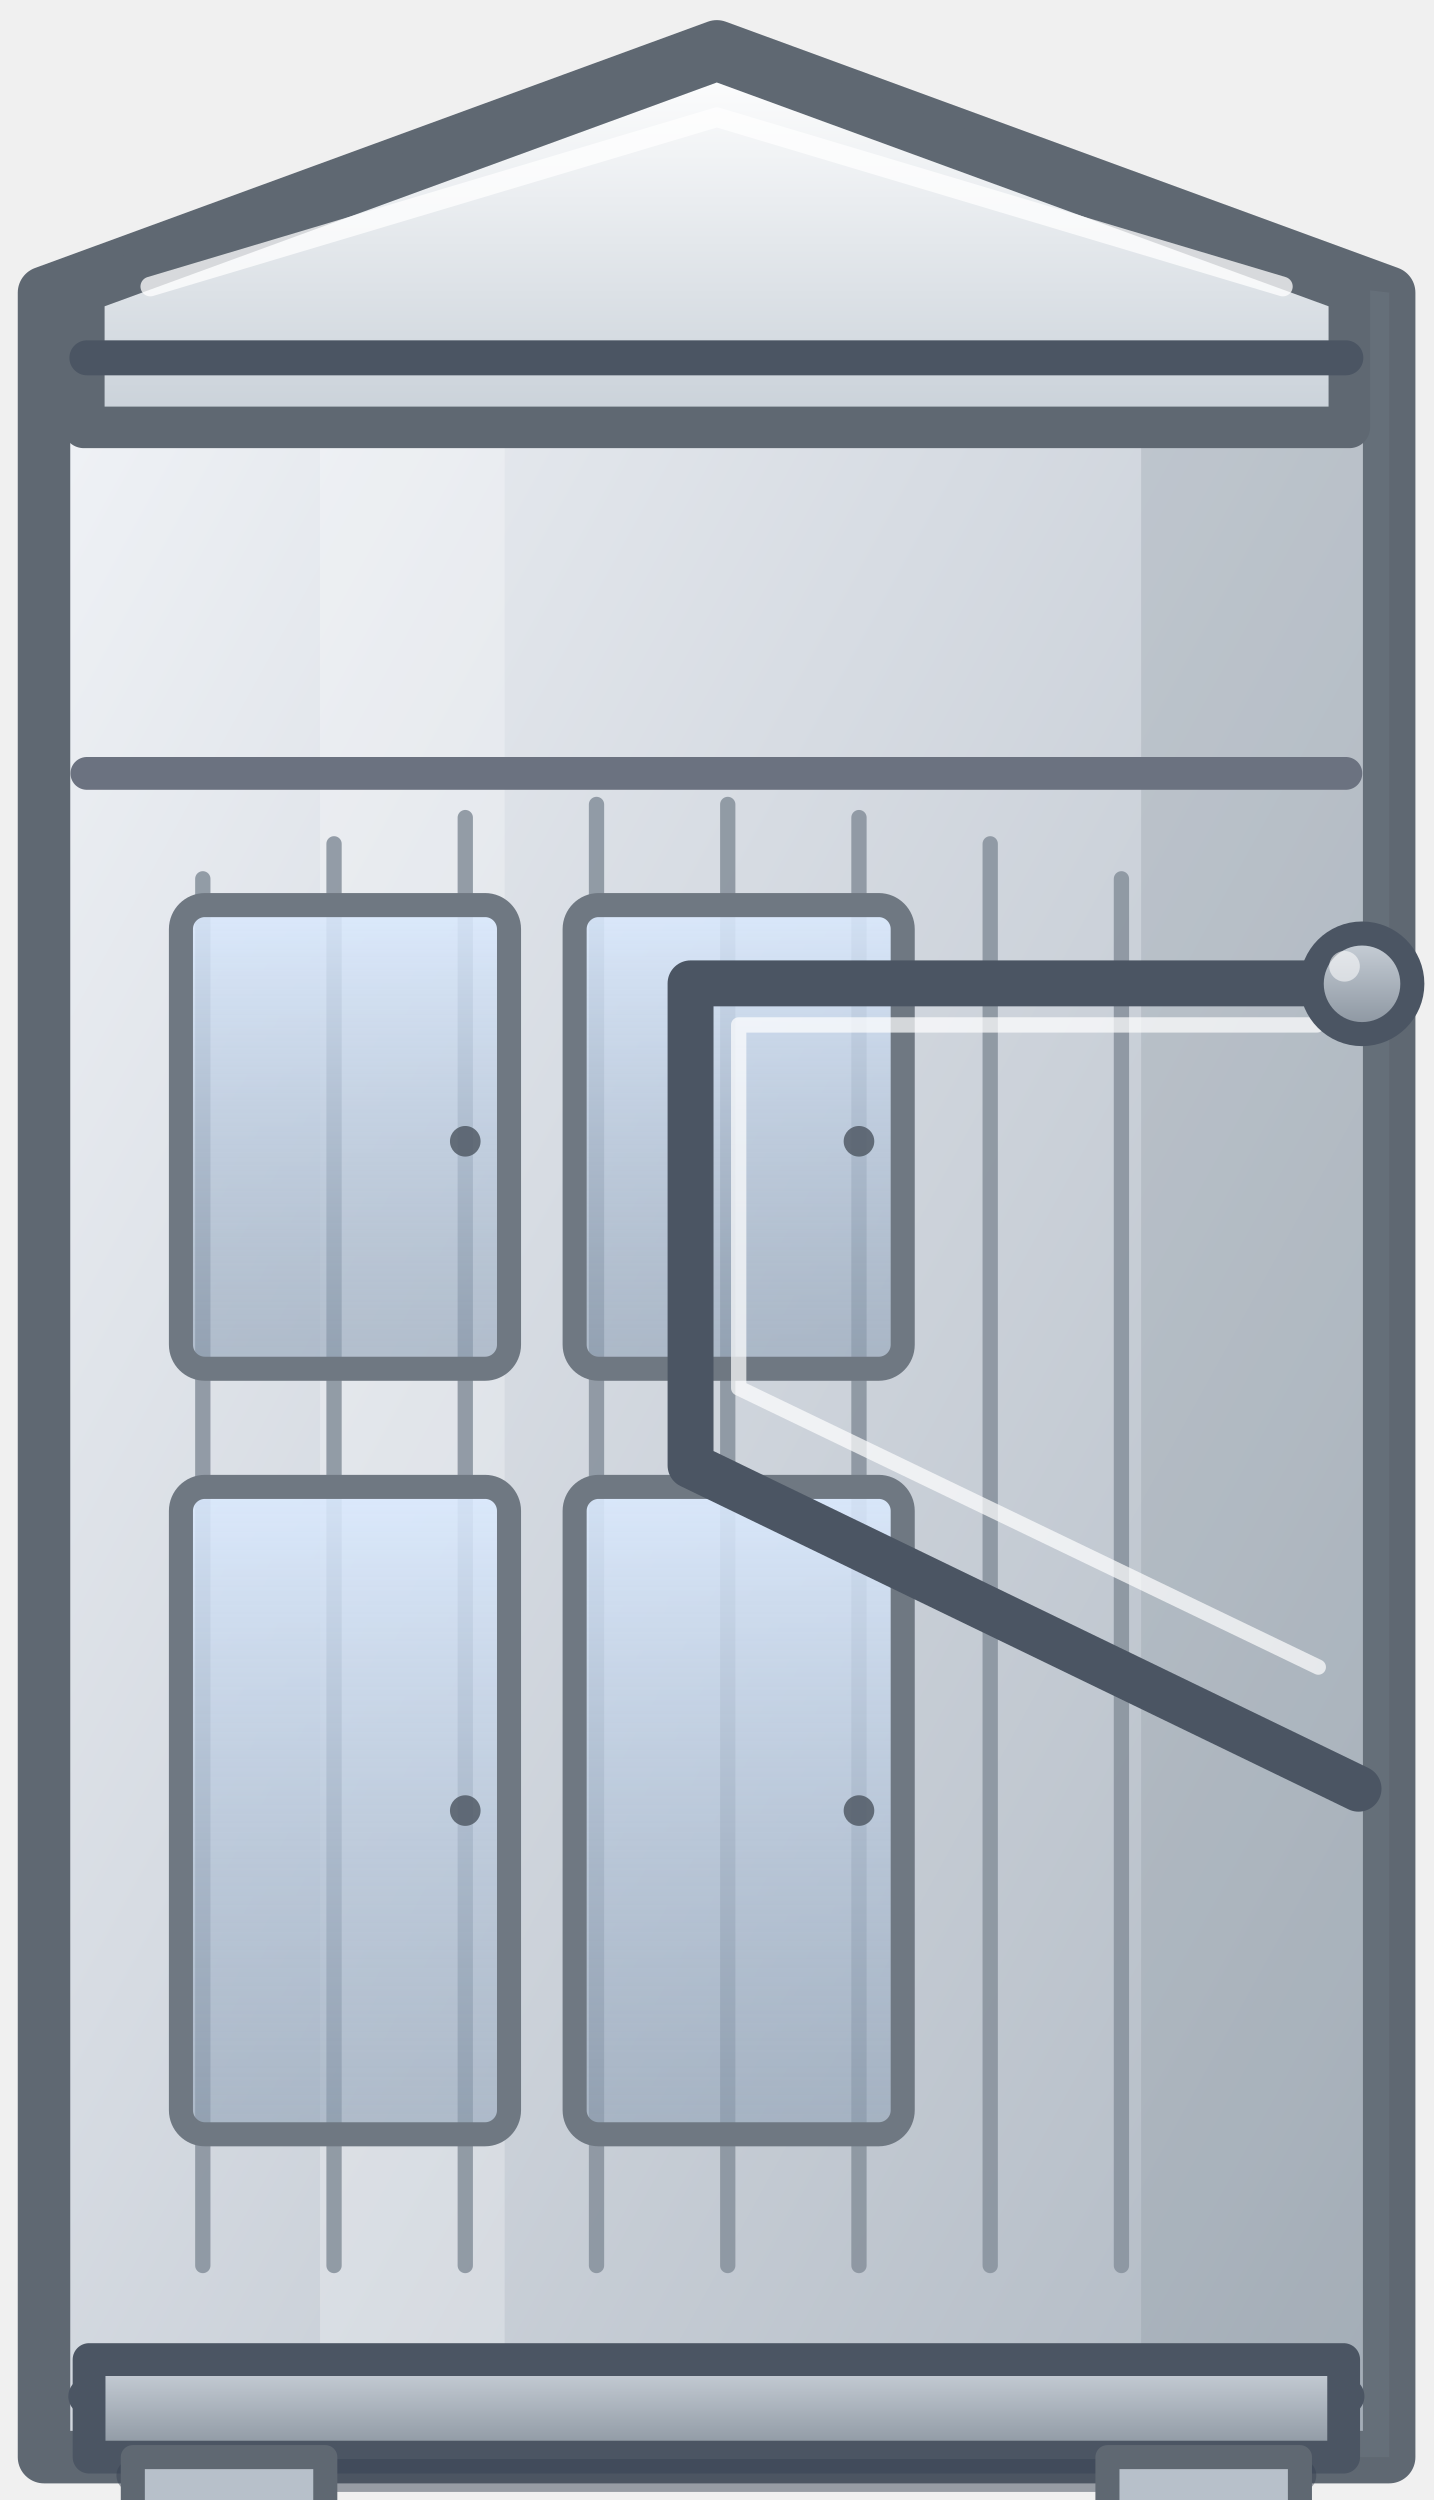
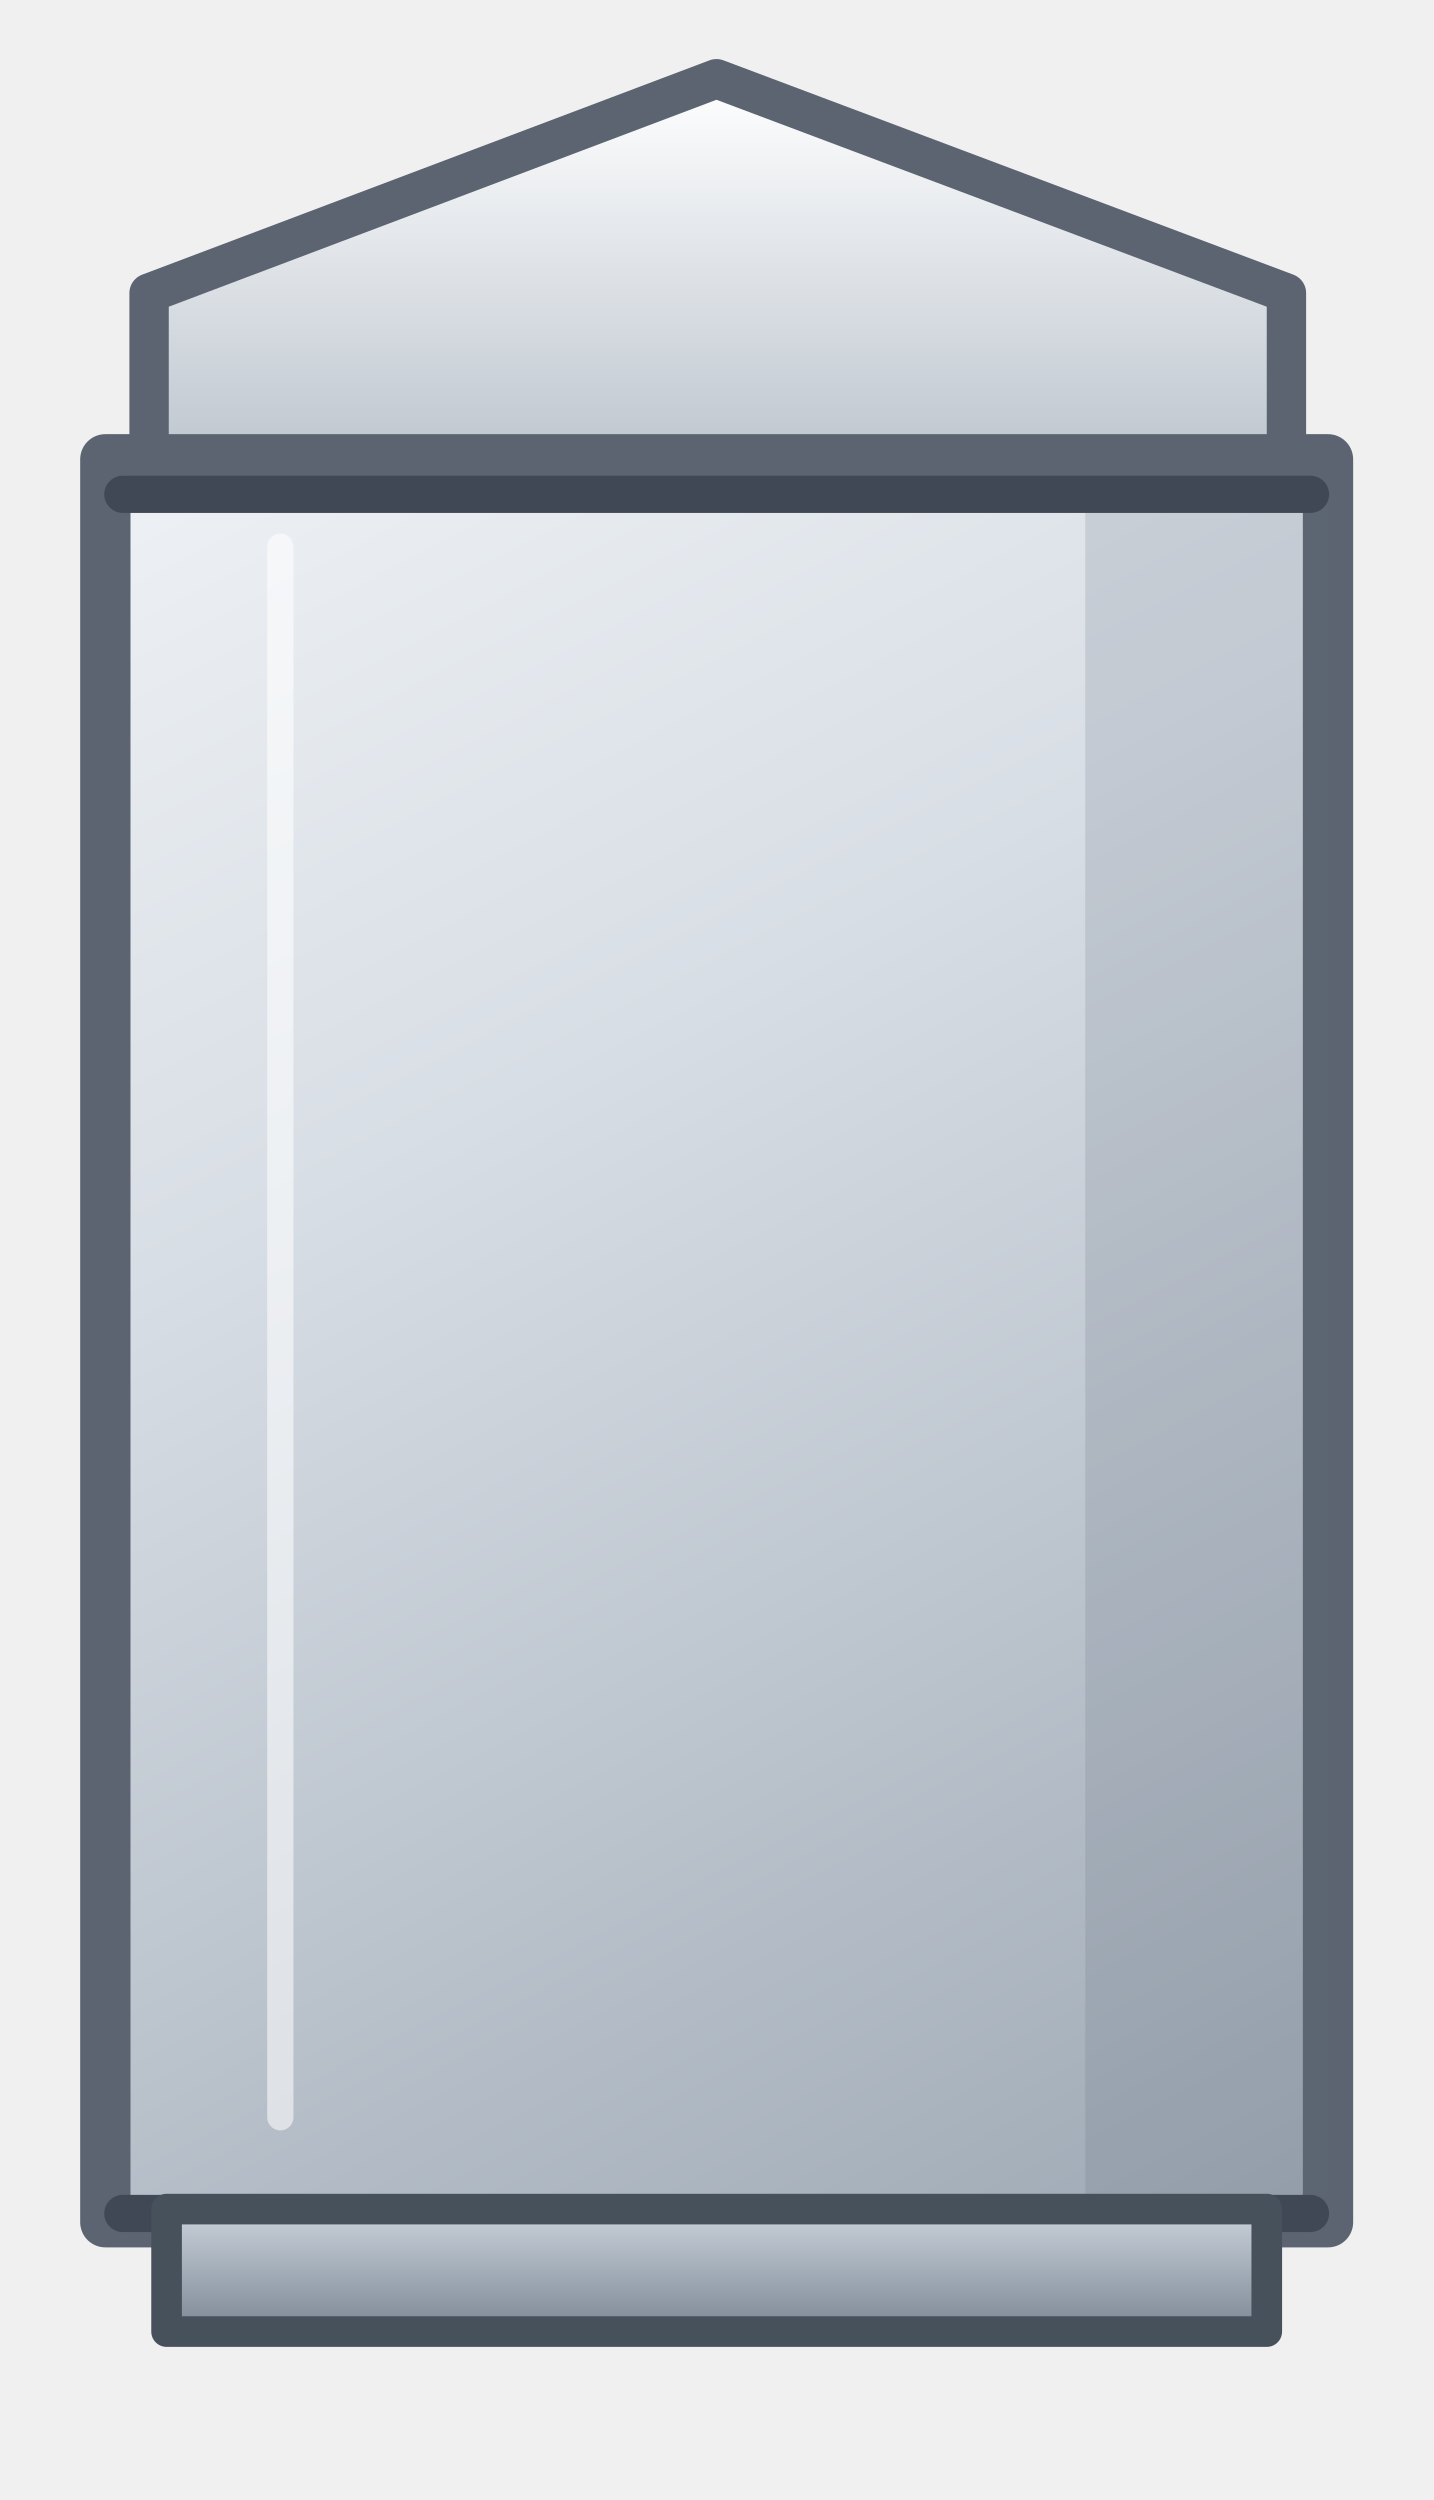
- <svg xmlns="http://www.w3.org/2000/svg" width="0.129in" height="0.225in" viewBox="0 0 3.275 5.715" version="1.1" id="svg1" preserveAspectRatio="xMidYMid meet" kewidth="57.301" keheight="100" eType="FilterCleaningFlatBottom" fill="#D7DADE" stroke="#808080" stroke-linejoin="round" stroke-linecap="round">
+ <svg xmlns="http://www.w3.org/2000/svg" width="0.129in" height="0.225in" viewBox="0 0 3.275 5.715" preserveAspectRatio="xMidYMid meet" kewidth="57.301" keheight="100" eType="FilterCleaningFlatBottom" fill="#D7DADE" stroke="#66717d" stroke-width="0.08" stroke-linejoin="round" stroke-linecap="round">
  <defs id="defs1">
-     <linearGradient id="filterBodyFill" x1="0" y1="0" x2="1" y2="1">
-       <stop offset="0%" stop-color="#f5f7fa" />
-       <stop offset="42%" stop-color="#d7dce3" />
-       <stop offset="100%" stop-color="#aeb7c1" />
+     <linearGradient id="filterShellFill" x1="0.3" y1="0.18" x2="2.95" y2="5.35" gradientUnits="userSpaceOnUse">
+       <stop offset="0%" stop-color="#f8fafc" />
+       <stop offset="42%" stop-color="#d8dee5" />
+       <stop offset="100%" stop-color="#9aa5b1" />
    </linearGradient>
-     <linearGradient id="filterPanelFill" x1="0" y1="0" x2="0" y2="1">
+     <linearGradient id="filterCapFill" x1="0" y1="0" x2="0" y2="1">
      <stop offset="0%" stop-color="#ffffff" />
-       <stop offset="100%" stop-color="#c8d0d8" />
+       <stop offset="100%" stop-color="#b7c0ca" />
    </linearGradient>
-     <linearGradient id="filterDarkFill" x1="0" y1="0" x2="0" y2="1">
-       <stop offset="0%" stop-color="#ccd3db" />
-       <stop offset="100%" stop-color="#87919c" />
-     </linearGradient>
-     <linearGradient id="filterGlassFill" x1="0" y1="0" x2="0" y2="1">
-       <stop offset="0%" stop-color="#dbeafe" stop-opacity="0.9" />
-       <stop offset="100%" stop-color="#93a4b8" stop-opacity="0.62" />
+     <linearGradient id="filterBaseFill" x1="0" y1="0" x2="0" y2="1">
+       <stop offset="0%" stop-color="#cbd3dc" />
+       <stop offset="100%" stop-color="#7c8895" />
    </linearGradient>
  </defs>
-   <g id="layer1" transform="translate(-14.27719,-10.65101)" stroke="#6f7882" stroke-width="0.075">
-     <path id="back-shadow" d="m 14.522,11.374 1.392,-0.508 1.392,0.508 v 4.82 h -2.784 z" fill="#7b8794" opacity="0.18" stroke="none" />
-     <path id="body" d="m 14.377,11.32 v 4.948 h 3.075 v -4.948 l -1.537,-0.563 z" fill="url(#filterBodyFill)" stroke="#5f6872" stroke-width="0.12" />
-     <path id="body-side-shade" d="m 16.885,11.255 0.567,0.065 v 4.948 h -0.567 z" fill="#7d8792" opacity="0.23" stroke="none" />
-     <path id="body-center-highlight" d="m 15.008,11.279 h 0.422 v 4.816 h -0.422 z" fill="#ffffff" opacity="0.26" stroke="none" />
-     <path id="top-plenum" d="m 14.468,11.318 1.447,-0.529 1.446,0.529 v 0.31 h -2.893 z" fill="url(#filterPanelFill)" stroke="#5f6872" stroke-width="0.095" />
-     <path id="top-cap-highlight" d="m 14.62,11.306 1.295,-0.387 1.294,0.387" fill="none" stroke="#ffffff" stroke-width="0.045" opacity="0.75" />
-     <path id="upper-rim" d="m 14.475,11.469 h 2.878" fill="none" stroke="#4b5563" stroke-width="0.08" />
-     <path id="tube-sheet-band" d="m 14.475,12.419 h 2.878" fill="none" stroke="#6b7280" stroke-width="0.075" />
-     <path id="bottom-rim" d="m 14.475,16.129 h 2.878" fill="none" stroke="#4b5563" stroke-width="0.085" />
-     <g id="filter-bag-bank" fill="none" stroke="#8a949f" stroke-width="0.035" opacity="0.9">
-       <path id="bag-1" d="m 14.74,12.66 v 3.17" />
-       <path id="bag-2" d="m 15.04,12.58 v 3.25" />
-       <path id="bag-3" d="m 15.34,12.52 v 3.31" />
-       <path id="bag-4" d="m 15.64,12.49 v 3.34" />
-       <path id="bag-5" d="m 15.94,12.49 v 3.34" />
-       <path id="bag-6" d="m 16.24,12.52 v 3.31" />
-       <path id="bag-7" d="m 16.54,12.58 v 3.25" />
-       <path id="bag-8" d="m 16.84,12.66 v 3.17" />
-     </g>
-     <g id="front-service-panels" fill="url(#filterGlassFill)" stroke="#6f7882" stroke-width="0.055">
-       <rect id="upper-door-left" x="14.69" y="12.72" width="0.75" height="1.06" rx="0.055" />
-       <rect id="upper-door-right" x="15.59" y="12.72" width="0.75" height="1.06" rx="0.055" />
-       <rect id="lower-door-left" x="14.69" y="14.05" width="0.75" height="1.48" rx="0.055" />
-       <rect id="lower-door-right" x="15.59" y="14.05" width="0.75" height="1.48" rx="0.055" />
-     </g>
-     <g id="door-hardware" fill="#515b66" stroke="none" opacity="0.85">
-       <circle id="handle-upper-left" cx="15.34" cy="13.26" r="0.035" />
-       <circle id="handle-upper-right" cx="16.24" cy="13.26" r="0.035" />
-       <circle id="handle-lower-left" cx="15.34" cy="14.79" r="0.035" />
-       <circle id="handle-lower-right" cx="16.24" cy="14.79" r="0.035" />
-     </g>
-     <path id="pulse-cleaning-manifold" d="m 17.374,12.899 h -1.519 v 1.102 l 1.527,0.739" fill="none" stroke="#4b5563" stroke-width="0.105" />
-     <path id="manifold-highlight" d="m 17.287,12.994 h -1.322 v 0.83 l 1.325,0.638" fill="none" stroke="#ffffff" stroke-width="0.035" opacity="0.7" />
-     <circle id="cleaning-valve" cx="17.39" cy="12.9" r="0.115" fill="url(#filterDarkFill)" stroke="#4b5563" stroke-width="0.055" />
-     <circle id="valve-highlight" cx="17.35" cy="12.86" r="0.035" fill="#ffffff" opacity="0.55" stroke="none" />
-     <path id="flat-bottom-hopper" d="m 14.48,16.045 h 2.868 v 0.223 h -2.868 z" fill="url(#filterDarkFill)" stroke="#4b5563" stroke-width="0.075" />
-     <path id="base-shadow" d="m 14.58,16.31 h 2.668" fill="none" stroke="#374151" stroke-width="0.075" opacity="0.48" />
-     <g id="floor-mount-feet" fill="#b7c0ca" stroke="#5f6872" stroke-width="0.055">
-       <path id="left-foot" d="m 14.58,16.268 h 0.44 v 0.145 h -0.44 z" />
-       <path id="right-foot" d="m 16.808,16.268 h 0.44 v 0.145 h -0.44 z" />
-     </g>
+   <g id="layer1">
+     <path id="shadow" d="M 0.38 0.66 L 1.637 0.22 L 2.93 0.66 V 5.33 H 0.38 Z" fill="#111827" opacity="0.15" stroke="none" />
+     <path id="top-cap" data-vizi-fill-target="true" d="M 0.34 0.67 L 1.637 0.18 L 2.94 0.67 V 1.14 H 0.34 Z" fill="url(#filterCapFill)" stroke="#5b6470" stroke-width="0.09" />
+     <path id="body" data-vizi-fill-target="true" d="M 0.24 1.05 H 3.035 V 5.08 H 0.24 Z" fill="url(#filterShellFill)" stroke="#5b6470" stroke-width="0.115" />
+     <path id="body-side-shade" d="M 2.48 1.12 H 3.035 V 5.02 H 2.48 Z" fill="#5f6b78" opacity="0.18" stroke="none" />
+     <path id="body-highlight" d="M 0.64 1.25 V 4.84" fill="none" stroke="#ffffff" stroke-width="0.06" opacity="0.55" />
+     <path id="top-rim" d="M 0.28 1.13 H 2.995" fill="none" stroke="#3f4854" stroke-width="0.085" />
+     <path id="bottom-rim" d="M 0.28 5.06 H 2.995" fill="none" stroke="#3f4854" stroke-width="0.085" />
+     <path id="flat-base" data-vizi-fill-target="true" d="M 0.38 5.05 H 2.895 V 5.33 H 0.38 Z" fill="url(#filterBaseFill)" stroke="#46515c" stroke-width="0.07" />
  </g>
</svg>
